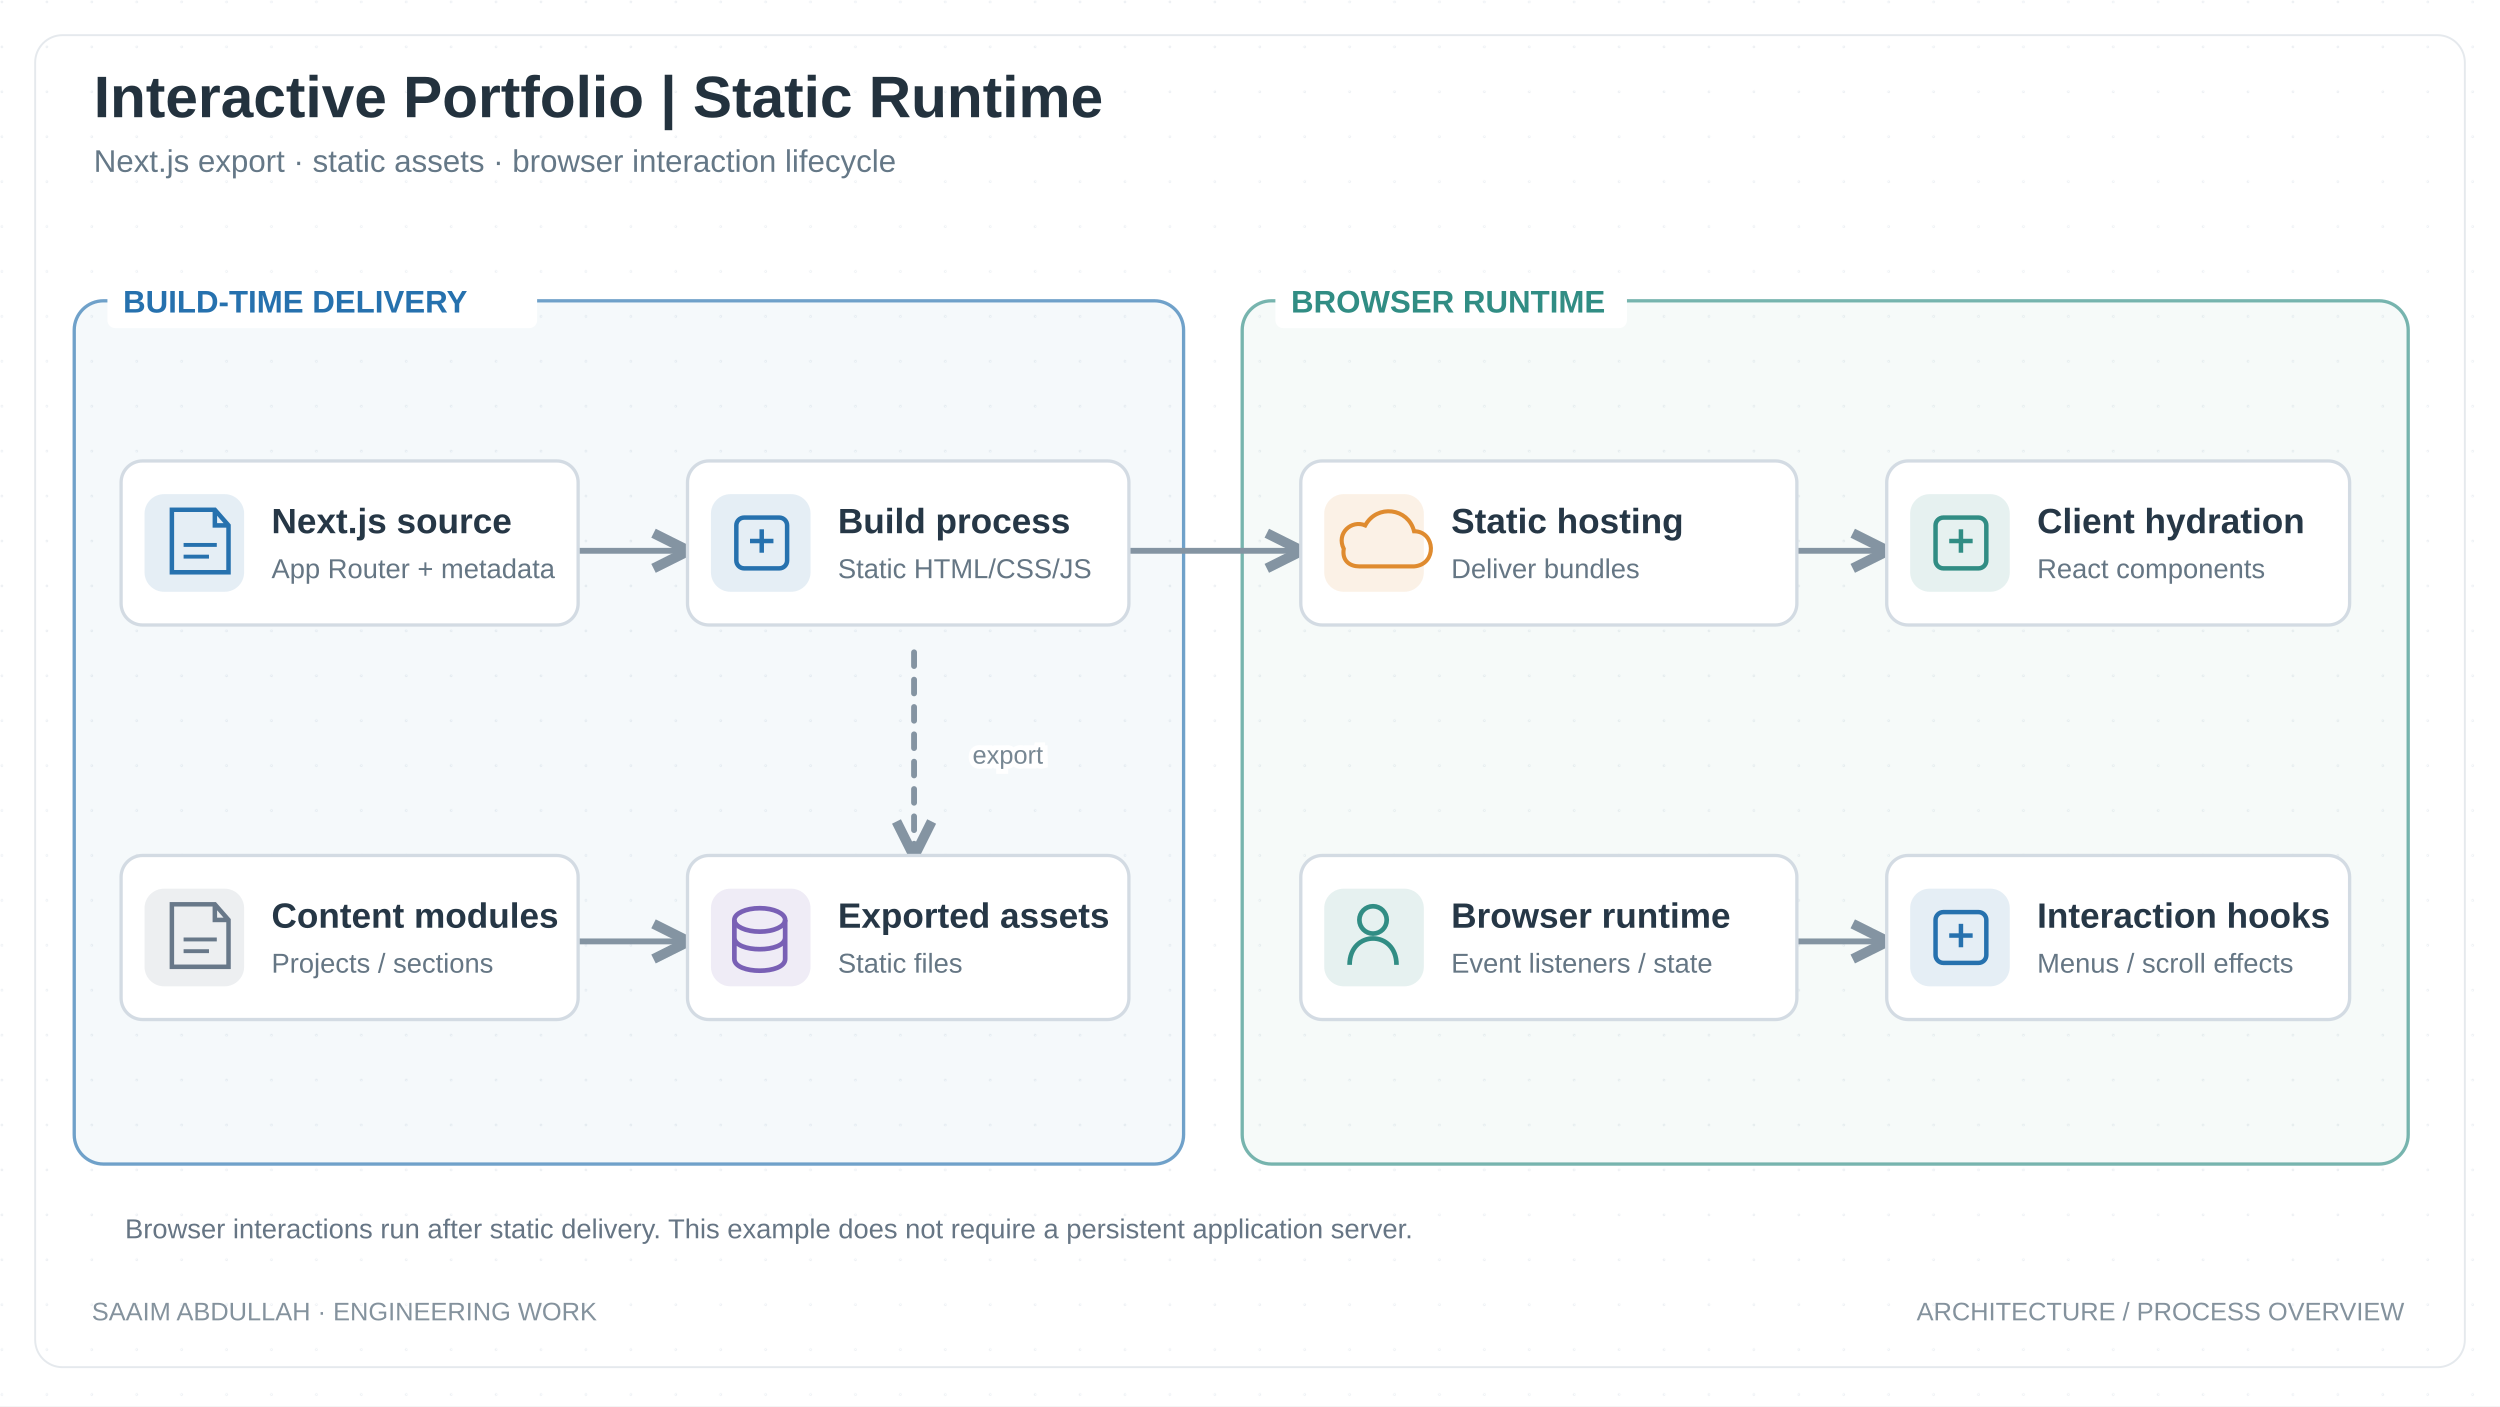
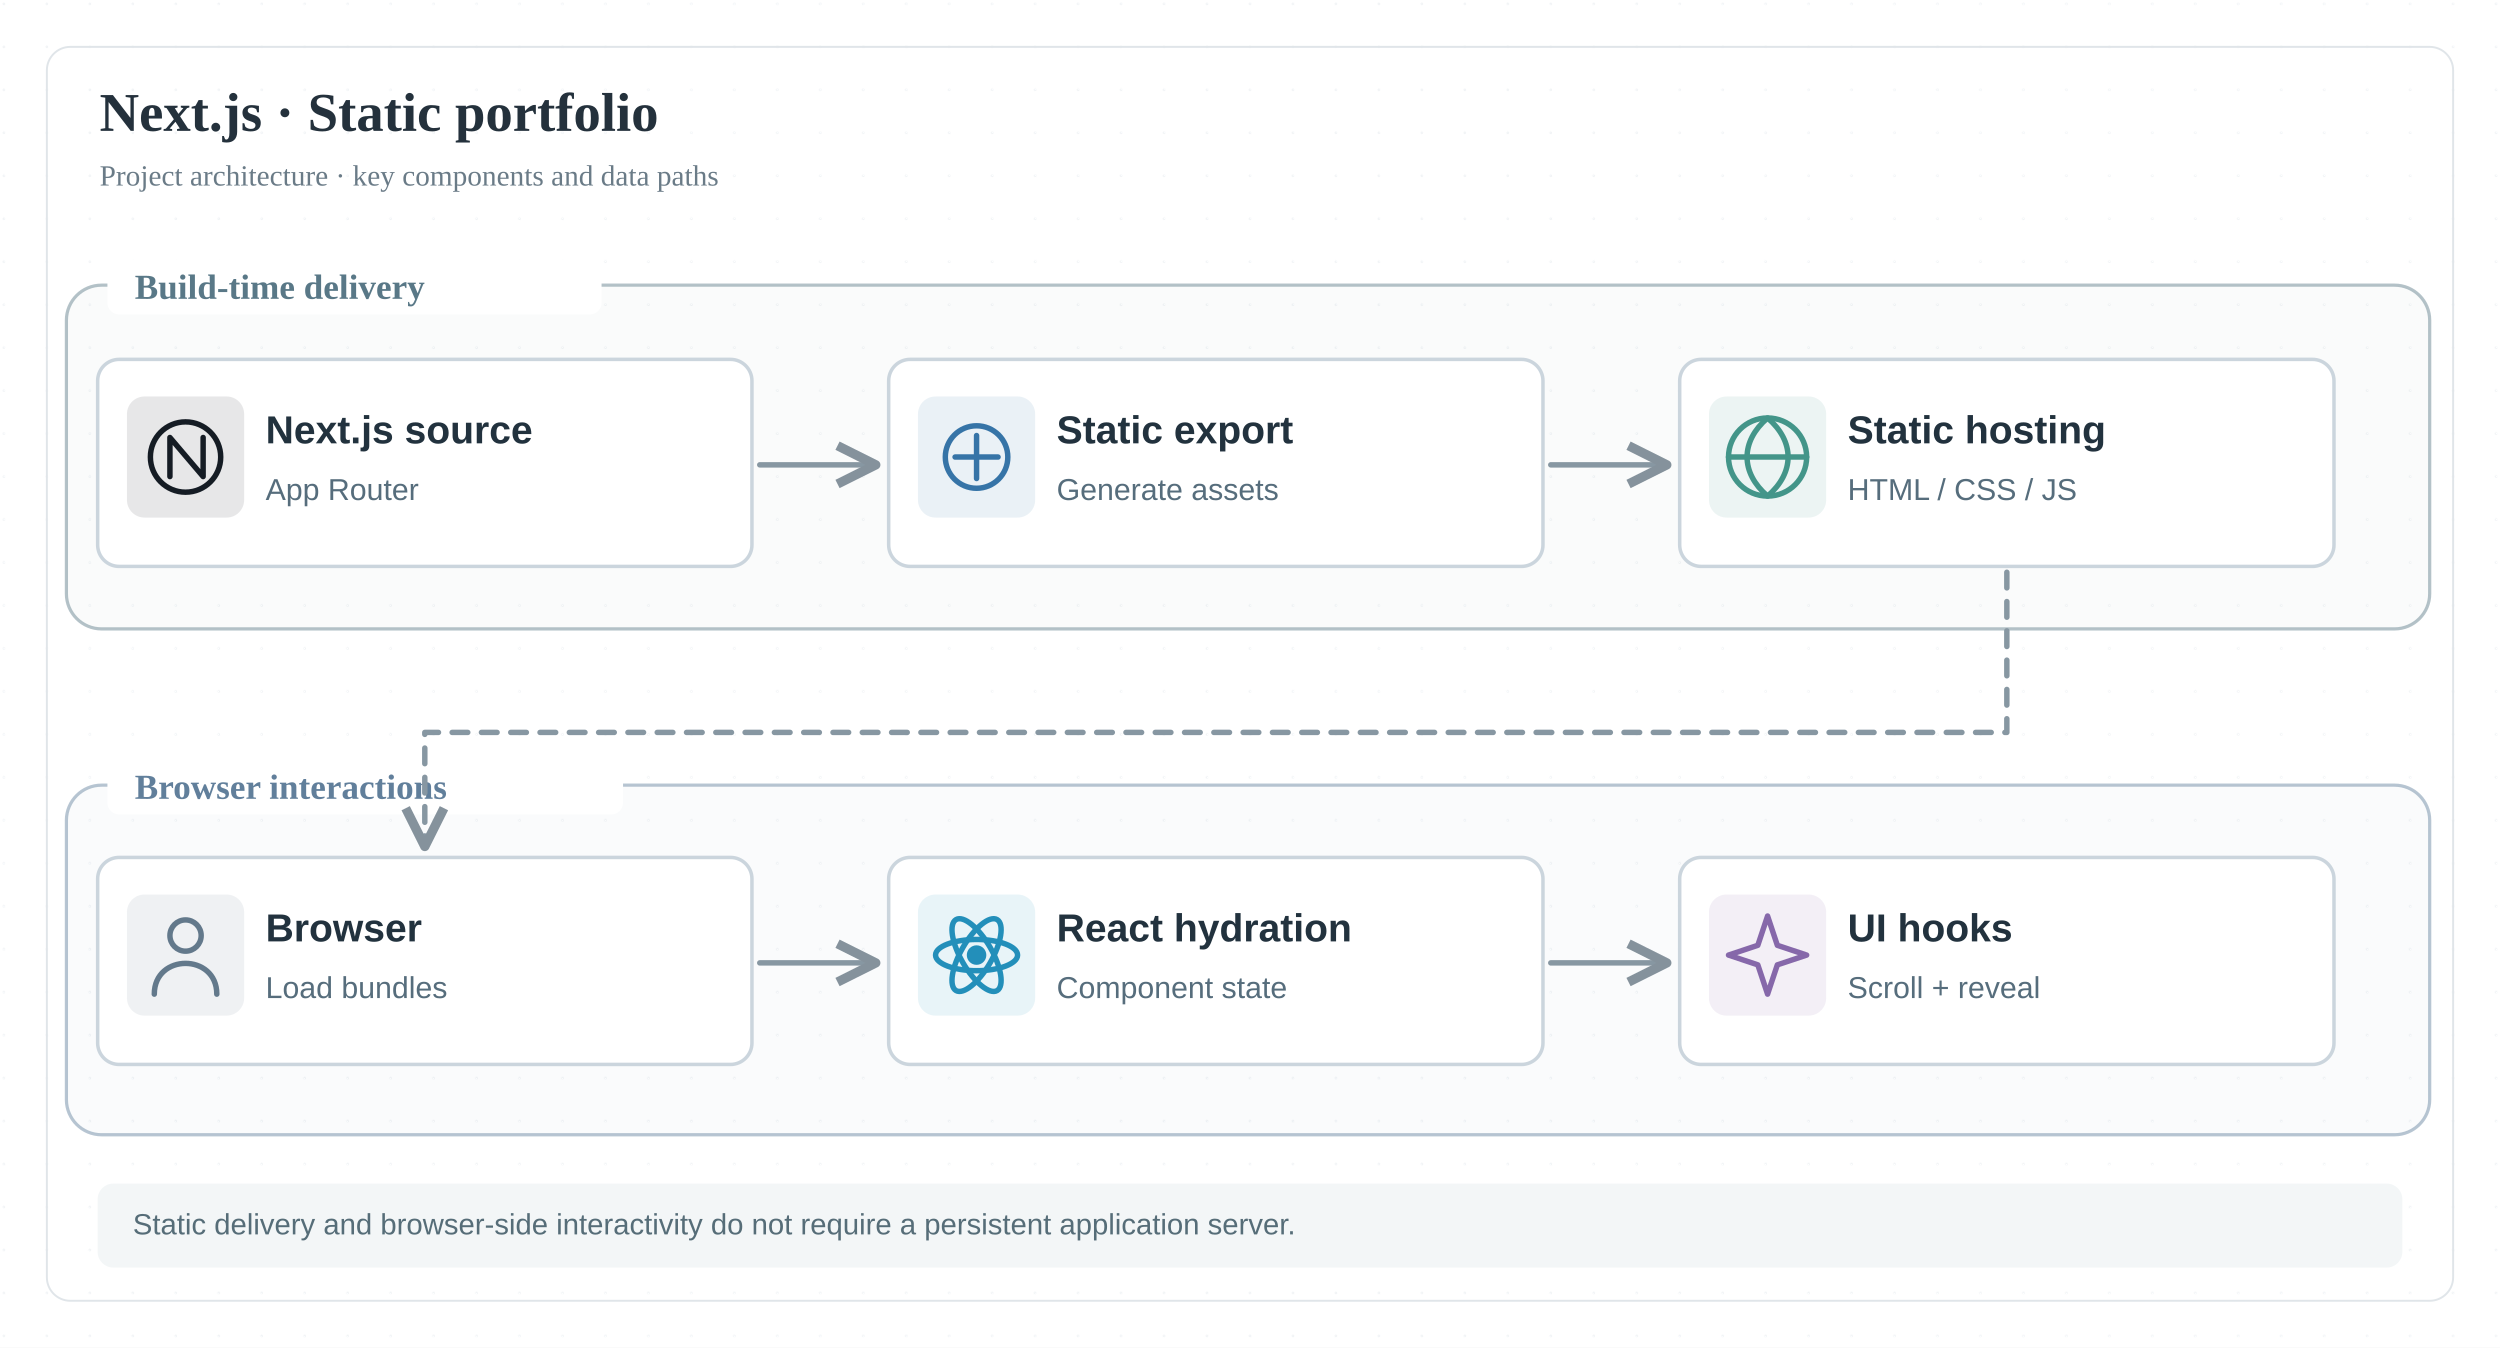
- <svg xmlns="http://www.w3.org/2000/svg" width="1280" height="720" viewBox="0 0 1280 720" role="img" aria-labelledby="t d">
+ <svg xmlns="http://www.w3.org/2000/svg" width="1280" height="690" viewBox="0 0 1280 690" role="img" aria-labelledby="title description">
  <defs>
-     <marker id="head" markerWidth="8" markerHeight="8" refX="6.8" refY="4" orient="auto">
-       <path d="M1 1L7 4L1 7" fill="none" stroke="#8494a2" stroke-width="1.7" />
+     <marker id="arrow" markerWidth="9" markerHeight="9" refX="7.5" refY="4.5" orient="auto">
+       <path d="M1 1 L8 4.5 L1 8" stroke="#85929c" stroke-width="1.7" stroke-linejoin="round" fill="none" />
    </marker>
-     <pattern id="dots" width="23" height="23" patternUnits="userSpaceOnUse">
-       <circle cx="1" cy="1" r=".7" fill="#cdd6df" />
+     <pattern id="dots" width="22" height="22" patternUnits="userSpaceOnUse">
+       <circle cx="2" cy="2" r=".7" fill="#e3e8ec" />
    </pattern>
  </defs>
-   <rect width="1280" height="720" fill="#fff" />
-   <rect width="1280" height="720" fill="url(#dots)" opacity=".35" />
-   <rect x="18" y="18" width="1244" height="682" rx="14" fill="none" stroke="#e5e9ed" />
-   <text x="48" y="60" font-family="Arial,Helvetica,sans-serif" font-size="30" font-weight="750" fill="#23323e">Interactive Portfolio | Static Runtime</text>
-   <text x="48" y="88" font-family="Arial,Helvetica,sans-serif" font-size="16" fill="#657887">Next.js export · static assets · browser interaction lifecycle</text>
-   <g>
-     <rect x="38" y="154" width="568" height="442" rx="15" fill="#2671ae" fill-opacity=".045" stroke="#2671ae" stroke-width="1.7" stroke-opacity=".65" />
-     <rect x="55" y="141" width="220" height="27" rx="4" fill="white" />
-     <text x="63" y="160" font-family="Arial,Helvetica,sans-serif" font-size="16" font-weight="700" fill="#2671ae">BUILD-TIME DELIVERY</text>
+   <rect width="1280" height="690" fill="#fff" />
+   <rect width="1280" height="690" fill="url(#dots)" opacity=".45" />
+   <rect x="24" y="24" width="1232" height="642" rx="12" stroke="#e0e5e9" fill="none" />
+   <text x="51" y="67" font-weight="750" font-size="28" fill="#24313c">Next.js · Static portfolio</text>
+   <text x="51" y="95" font-size="15" fill="#6a7b87">Project architecture · key components and data paths</text>
+   <rect x="34" y="146" width="1210" height="176" rx="18" fill="#597887" fill-opacity=".035" stroke="#597887" stroke-opacity=".45" stroke-width="1.65" />
+   <rect x="55" y="133" width="253" height="28" rx="6" fill="#fff" />
+   <text x="69" y="153" font-weight="700" font-size="18" fill="#597887">Build-time delivery</text>
+   <rect x="34" y="402" width="1210" height="179" rx="18" fill="#617f9b" fill-opacity=".035" stroke="#617f9b" stroke-opacity=".45" stroke-width="1.65" />
+   <rect x="55" y="389" width="264" height="28" rx="6" fill="#fff" />
+   <text x="69" y="409" font-weight="700" font-size="18" fill="#617f9b">Browser interactions</text>
+   <g font-family="Arial,Helvetica,sans-serif">
+     <path d="M389 238 H447" stroke="#8797a2" stroke-width="2.8" fill="none" stroke-linecap="round" stroke-linejoin="round" marker-end="url(#arrow)" />
+     <path d="M794 238 H852" stroke="#8797a2" stroke-width="2.8" fill="none" stroke-linecap="round" stroke-linejoin="round" marker-end="url(#arrow)" />
+     <path d="M1027.5 293 V375 H217.5 V432" stroke="#8797a2" stroke-width="2.8" fill="none" stroke-linecap="round" stroke-linejoin="round" marker-end="url(#arrow)" stroke-dasharray="8 7" />
+     <path d="M389 493 H447" stroke="#8797a2" stroke-width="2.8" fill="none" stroke-linecap="round" stroke-linejoin="round" marker-end="url(#arrow)" />
+     <path d="M794 493 H852" stroke="#8797a2" stroke-width="2.8" fill="none" stroke-linecap="round" stroke-linejoin="round" marker-end="url(#arrow)" />
+     <g>
+       <rect x="50" y="184" width="335" height="106" rx="11" fill="#ffffff" stroke="#cbd5dd" stroke-width="1.8" />
+       <rect x="65" y="203" width="60" height="62" rx="9" fill="#151c24" fill-opacity=".105" />
+       <g transform="translate(72 210)">
+         <circle cx="23" cy="24" r="18" stroke="#151c24" stroke-width="2.8" fill="none" stroke-linecap="round" stroke-linejoin="round" />
+         <path d="M15 34V14l17 20V14" stroke="#151c24" stroke-width="2.8" fill="none" stroke-linecap="round" stroke-linejoin="round" />
+       </g>
+       <text x="136" y="227" font-size="20" font-weight="700" fill="#22323e">Next.js source</text>
+       <text x="136" y="256" font-size="15.5" fill="#566d7c">App Router</text>
+     </g>
+     <g>
+       <rect x="455" y="184" width="335" height="106" rx="11" fill="#ffffff" stroke="#cbd5dd" stroke-width="1.8" />
+       <rect x="470" y="203" width="60" height="62" rx="9" fill="#3674a7" fill-opacity=".105" />
+       <g transform="translate(477 210)">
+         <circle cx="23" cy="24" r="16" stroke="#3674a7" stroke-width="2.8" fill="none" stroke-linecap="round" stroke-linejoin="round" />
+         <path d="M23 13v22m-11-11h22" stroke="#3674a7" stroke-width="2.8" fill="none" stroke-linecap="round" stroke-linejoin="round" />
+       </g>
+       <text x="541" y="227" font-size="20" font-weight="700" fill="#22323e">Static export</text>
+       <text x="541" y="256" font-size="15.5" fill="#566d7c">Generate assets</text>
+     </g>
+     <g>
+       <rect x="860" y="184" width="335" height="106" rx="11" fill="#ffffff" stroke="#cbd5dd" stroke-width="1.8" />
+       <rect x="875" y="203" width="60" height="62" rx="9" fill="#439589" fill-opacity=".105" />
+       <g transform="translate(882 210)">
+         <circle cx="23" cy="24" r="20" stroke="#439589" stroke-width="2.8" fill="none" stroke-linecap="round" stroke-linejoin="round" />
+         <path d="M3 24h40M23 4c-14 12-14 28 0 40M23 4c14 12 14 28 0 40" stroke="#439589" stroke-width="2.8" fill="none" stroke-linecap="round" stroke-linejoin="round" />
+       </g>
+       <text x="946" y="227" font-size="20" font-weight="700" fill="#22323e">Static hosting</text>
+       <text x="946" y="256" font-size="15.5" fill="#566d7c">HTML / CSS / JS</text>
+     </g>
+     <g>
+       <rect x="50" y="439" width="335" height="106" rx="11" fill="#ffffff" stroke="#cbd5dd" stroke-width="1.8" />
+       <rect x="65" y="458" width="60" height="62" rx="9" fill="#63798b" fill-opacity=".105" />
+       <g transform="translate(72 465)">
+         <circle cx="23" cy="14" r="8" stroke="#63798b" stroke-width="2.8" fill="none" stroke-linecap="round" stroke-linejoin="round" />
+         <path d="M7 44c0-21 32-21 32 0" stroke="#63798b" stroke-width="2.8" fill="none" stroke-linecap="round" stroke-linejoin="round" />
+       </g>
+       <text x="136" y="482" font-size="20" font-weight="700" fill="#22323e">Browser</text>
+       <text x="136" y="511" font-size="15.5" fill="#566d7c">Load bundles</text>
+     </g>
+     <g>
+       <rect x="455" y="439" width="335" height="106" rx="11" fill="#ffffff" stroke="#cbd5dd" stroke-width="1.8" />
+       <rect x="470" y="458" width="60" height="62" rx="9" fill="#238fba" fill-opacity=".105" />
+       <g transform="translate(477 465)">
+         <circle cx="23" cy="24" r="5" fill="#238fba" />
+         <ellipse cx="23" cy="24" rx="21" ry="8" stroke="#238fba" stroke-width="2.8" fill="none" stroke-linecap="round" stroke-linejoin="round" />
+         <ellipse cx="23" cy="24" rx="21" ry="8" stroke="#238fba" stroke-width="2.8" fill="none" stroke-linecap="round" stroke-linejoin="round" transform="rotate(60 23 24)" />
+         <ellipse cx="23" cy="24" rx="21" ry="8" stroke="#238fba" stroke-width="2.8" fill="none" stroke-linecap="round" stroke-linejoin="round" transform="rotate(120 23 24)" />
+       </g>
+       <text x="541" y="482" font-size="20" font-weight="700" fill="#22323e">React hydration</text>
+       <text x="541" y="511" font-size="15.5" fill="#566d7c">Component state</text>
+     </g>
+     <g>
+       <rect x="860" y="439" width="335" height="106" rx="11" fill="#ffffff" stroke="#cbd5dd" stroke-width="1.8" />
+       <rect x="875" y="458" width="60" height="62" rx="9" fill="#8668aa" fill-opacity=".105" />
+       <g transform="translate(882 465)">
+         <path d="m23 4 5 15 15 5-15 5-5 15-5-15-15-5 15-5z" stroke="#8668aa" stroke-width="2.8" fill="none" stroke-linecap="round" stroke-linejoin="round" />
+       </g>
+       <text x="946" y="482" font-size="20" font-weight="700" fill="#22323e">UI hooks</text>
+       <text x="946" y="511" font-size="15.5" fill="#566d7c">Scroll + reveal</text>
+     </g>
+     <rect x="50" y="606" width="1180" height="43" rx="8" fill="#f3f6f7" />
+     <text x="68" y="632" font-size="15" fill="#566d78">Static delivery and browser-side interactivity do not require a persistent application server.</text>
  </g>
-   <g>
-     <rect x="636" y="154" width="597" height="442" rx="15" fill="#318d84" fill-opacity=".045" stroke="#318d84" stroke-width="1.7" stroke-opacity=".65" />
-     <rect x="653" y="141" width="180" height="27" rx="4" fill="white" />
-     <text x="661" y="160" font-family="Arial,Helvetica,sans-serif" font-size="16" font-weight="700" fill="#318d84">BROWSER RUNTIME</text>
-   </g>
-   <path d="M296 282H352" fill="none" stroke="#8494a2" stroke-width="3" stroke-linecap="round" stroke-linejoin="round" marker-end="url(#head)" />
-   <path d="M296 482H352" fill="none" stroke="#8494a2" stroke-width="3" stroke-linecap="round" stroke-linejoin="round" marker-end="url(#head)" />
-   <path d="M578 282H666" fill="none" stroke="#8494a2" stroke-width="3" stroke-linecap="round" stroke-linejoin="round" marker-end="url(#head)" />
-   <path d="M920 282H966" fill="none" stroke="#8494a2" stroke-width="3" stroke-linecap="round" stroke-linejoin="round" marker-end="url(#head)" />
-   <path d="M920 482H966" fill="none" stroke="#8494a2" stroke-width="3" stroke-linecap="round" stroke-linejoin="round" marker-end="url(#head)" />
-   <path d="M468 334V438" fill="none" stroke="#8494a2" stroke-width="3" stroke-linecap="round" stroke-linejoin="round" marker-end="url(#head)" stroke-dasharray="7 7" />
-   <text x="516" y="391" text-anchor="middle" font-family="Arial,Helvetica,sans-serif" font-size="13" fill="#778793" stroke="white" stroke-width="5" paint-order="stroke">export</text>
-   <g>
-     <rect x="62" y="236" width="234" height="84" rx="11" fill="white" stroke="#d3dbe3" stroke-width="1.7" />
-     <rect x="74" y="253" width="51" height="50" rx="10" fill="#2671ae" fill-opacity=".12" />
-     <path d="M88 261h22l7 8v24H88Z M110 261v8h7" fill="none" stroke="#2671ae" stroke-width="2.3" />
-     <path d="M94 279h17m-17 6h13" stroke="#2671ae" stroke-width="2" />
-     <text x="139" y="273" font-family="Arial,Helvetica,sans-serif" font-weight="700" font-size="18" fill="#263746">Next.js source</text>
-     <text x="139" y="296" font-family="Arial,Helvetica,sans-serif" font-size="14" fill="#657684">App Router + metadata</text>
-   </g>
-   <g>
-     <rect x="352" y="236" width="226" height="84" rx="11" fill="white" stroke="#d3dbe3" stroke-width="1.7" />
-     <rect x="364" y="253" width="51" height="50" rx="10" fill="#2671ae" fill-opacity=".12" />
-     <rect x="377" y="265" width="26" height="26" rx="4" fill="none" stroke="#2671ae" stroke-width="2.3" />
-     <path d="M384 277h12m-6-6v12" stroke="#2671ae" stroke-width="2.3" />
-     <text x="429" y="273" font-family="Arial,Helvetica,sans-serif" font-weight="700" font-size="18" fill="#263746">Build process</text>
-     <text x="429" y="296" font-family="Arial,Helvetica,sans-serif" font-size="14" fill="#657684">Static HTML/CSS/JS</text>
-   </g>
-   <g>
-     <rect x="62" y="438" width="234" height="84" rx="11" fill="white" stroke="#d3dbe3" stroke-width="1.7" />
-     <rect x="74" y="455" width="51" height="50" rx="10" fill="#687889" fill-opacity=".12" />
-     <path d="M88 463h22l7 8v24H88Z M110 463v8h7" fill="none" stroke="#687889" stroke-width="2.3" />
-     <path d="M94 481h17m-17 6h13" stroke="#687889" stroke-width="2" />
-     <text x="139" y="475" font-family="Arial,Helvetica,sans-serif" font-weight="700" font-size="18" fill="#263746">Content modules</text>
-     <text x="139" y="498" font-family="Arial,Helvetica,sans-serif" font-size="14" fill="#657684">Projects / sections</text>
-   </g>
-   <g>
-     <rect x="352" y="438" width="226" height="84" rx="11" fill="white" stroke="#d3dbe3" stroke-width="1.7" />
-     <rect x="364" y="455" width="51" height="50" rx="10" fill="#7960b5" fill-opacity=".12" />
-     <ellipse cx="389" cy="471" rx="13" ry="6" fill="none" stroke="#7960b5" stroke-width="2.4" />
-     <path d="M376 471v20c0 8 26 8 26 0V471M376 480c0 8 26 8 26 0" fill="none" stroke="#7960b5" stroke-width="2.4" />
-     <text x="429" y="475" font-family="Arial,Helvetica,sans-serif" font-weight="700" font-size="18" fill="#263746">Exported assets</text>
-     <text x="429" y="498" font-family="Arial,Helvetica,sans-serif" font-size="14" fill="#657684">Static files</text>
-   </g>
-   <g>
-     <rect x="666" y="236" width="254" height="84" rx="11" fill="white" stroke="#d3dbe3" stroke-width="1.7" />
-     <rect x="678" y="253" width="51" height="50" rx="10" fill="#df8b2f" fill-opacity=".12" />
-     <path d="M688 281c-4-8 4-15 11-12 6-11 22-9 25 3 11 0 12 17 0 18H696c-5 0-9-3-8-9Z" fill="none" stroke="#df8b2f" stroke-width="2.1" />
-     <text x="743" y="273" font-family="Arial,Helvetica,sans-serif" font-weight="700" font-size="18" fill="#263746">Static hosting</text>
-     <text x="743" y="296" font-family="Arial,Helvetica,sans-serif" font-size="14" fill="#657684">Deliver bundles</text>
-   </g>
-   <g>
-     <rect x="966" y="236" width="237" height="84" rx="11" fill="white" stroke="#d3dbe3" stroke-width="1.7" />
-     <rect x="978" y="253" width="51" height="50" rx="10" fill="#318d84" fill-opacity=".12" />
-     <rect x="991" y="265" width="26" height="26" rx="4" fill="none" stroke="#318d84" stroke-width="2.3" />
-     <path d="M998 277h12m-6-6v12" stroke="#318d84" stroke-width="2.3" />
-     <text x="1043" y="273" font-family="Arial,Helvetica,sans-serif" font-weight="700" font-size="18" fill="#263746">Client hydration</text>
-     <text x="1043" y="296" font-family="Arial,Helvetica,sans-serif" font-size="14" fill="#657684">React components</text>
-   </g>
-   <g>
-     <rect x="666" y="438" width="254" height="84" rx="11" fill="white" stroke="#d3dbe3" stroke-width="1.7" />
-     <rect x="678" y="455" width="51" height="50" rx="10" fill="#318d84" fill-opacity=".12" />
-     <circle cx="703" cy="471" r="7" fill="none" stroke="#318d84" stroke-width="2.4" />
-     <path d="M691 494c0-18 24-18 24 0" fill="none" stroke="#318d84" stroke-width="2.4" />
-     <text x="743" y="475" font-family="Arial,Helvetica,sans-serif" font-weight="700" font-size="18" fill="#263746">Browser runtime</text>
-     <text x="743" y="498" font-family="Arial,Helvetica,sans-serif" font-size="14" fill="#657684">Event listeners / state</text>
-   </g>
-   <g>
-     <rect x="966" y="438" width="237" height="84" rx="11" fill="white" stroke="#d3dbe3" stroke-width="1.7" />
-     <rect x="978" y="455" width="51" height="50" rx="10" fill="#2671ae" fill-opacity=".12" />
-     <rect x="991" y="467" width="26" height="26" rx="4" fill="none" stroke="#2671ae" stroke-width="2.3" />
-     <path d="M998 479h12m-6-6v12" stroke="#2671ae" stroke-width="2.3" />
-     <text x="1043" y="475" font-family="Arial,Helvetica,sans-serif" font-weight="700" font-size="18" fill="#263746">Interaction hooks</text>
-     <text x="1043" y="498" font-family="Arial,Helvetica,sans-serif" font-size="14" fill="#657684">Menus / scroll effects</text>
-   </g>
-   <text x="64" y="634" font-family="Arial,Helvetica,sans-serif" font-size="14" fill="#667584">Browser interactions run after static delivery. This example does not require a persistent application server.</text>
-   <text x="47" y="676" font-family="Arial,Helvetica,sans-serif" font-size="13" fill="#84929d">SAAIM ABDULLAH · ENGINEERING WORK</text>
-   <text x="1231" y="676" text-anchor="end" font-family="Arial,Helvetica,sans-serif" font-size="13" fill="#84929d">ARCHITECTURE / PROCESS OVERVIEW</text>
</svg>
